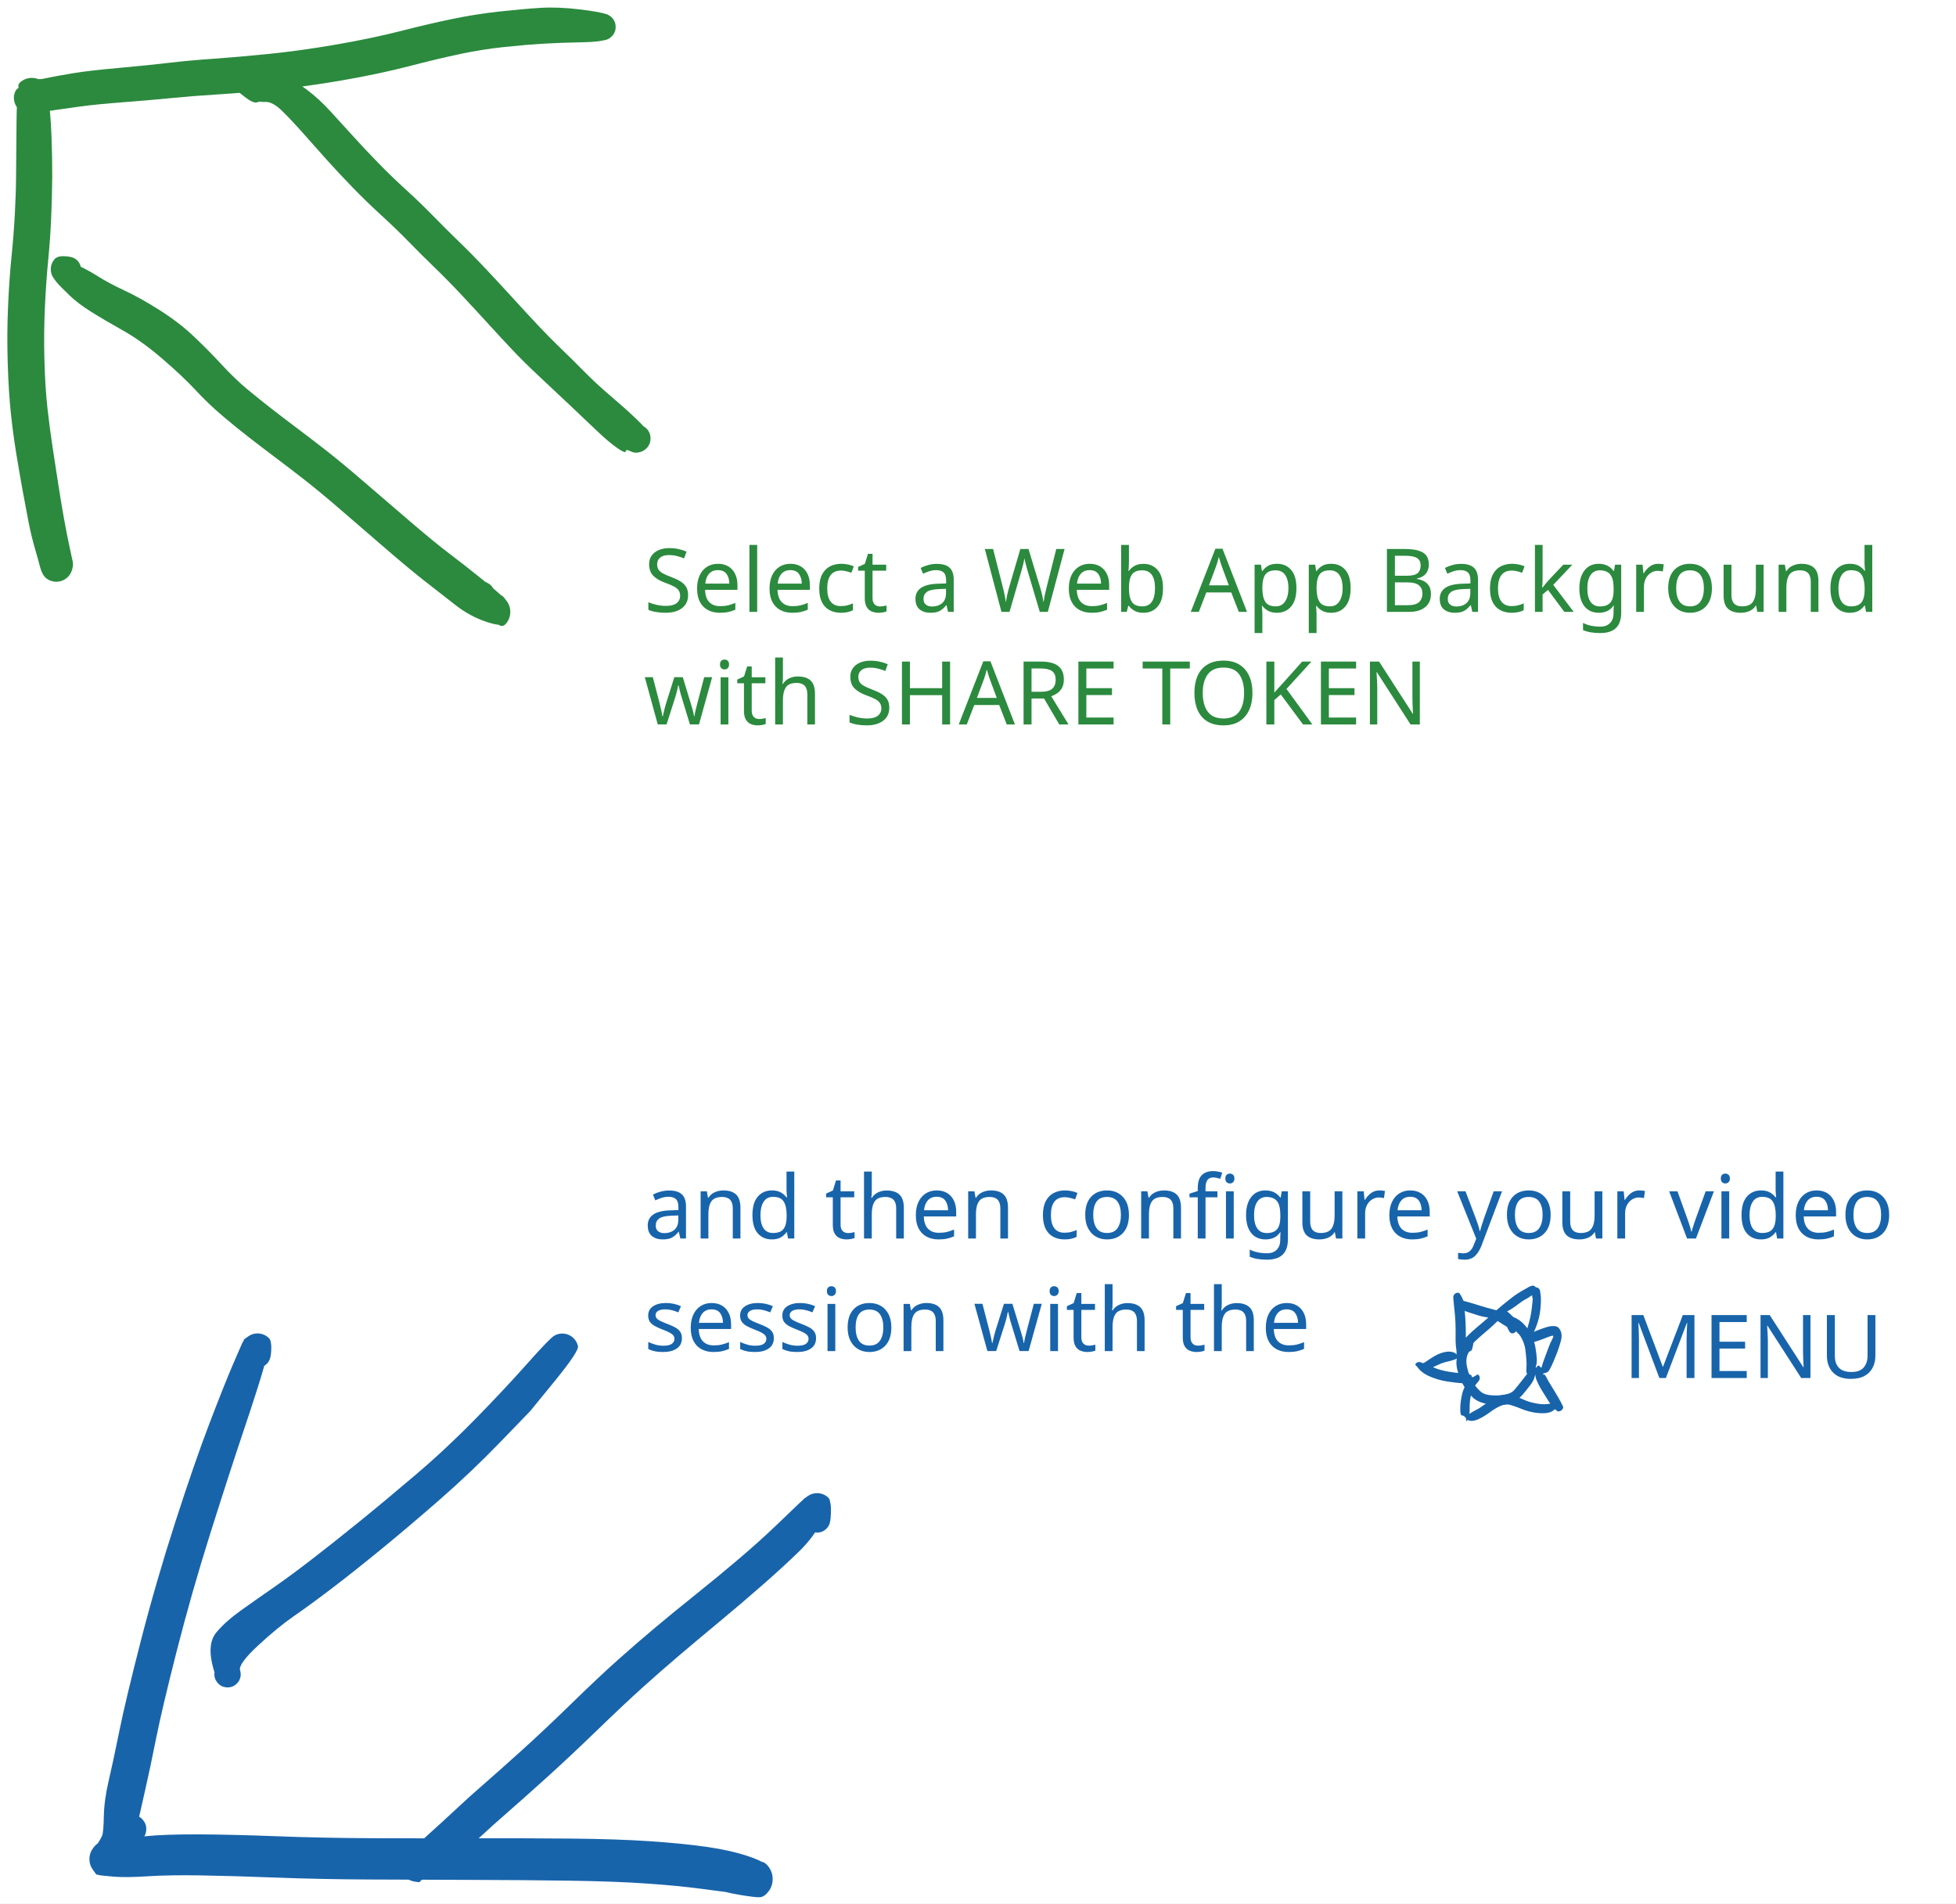
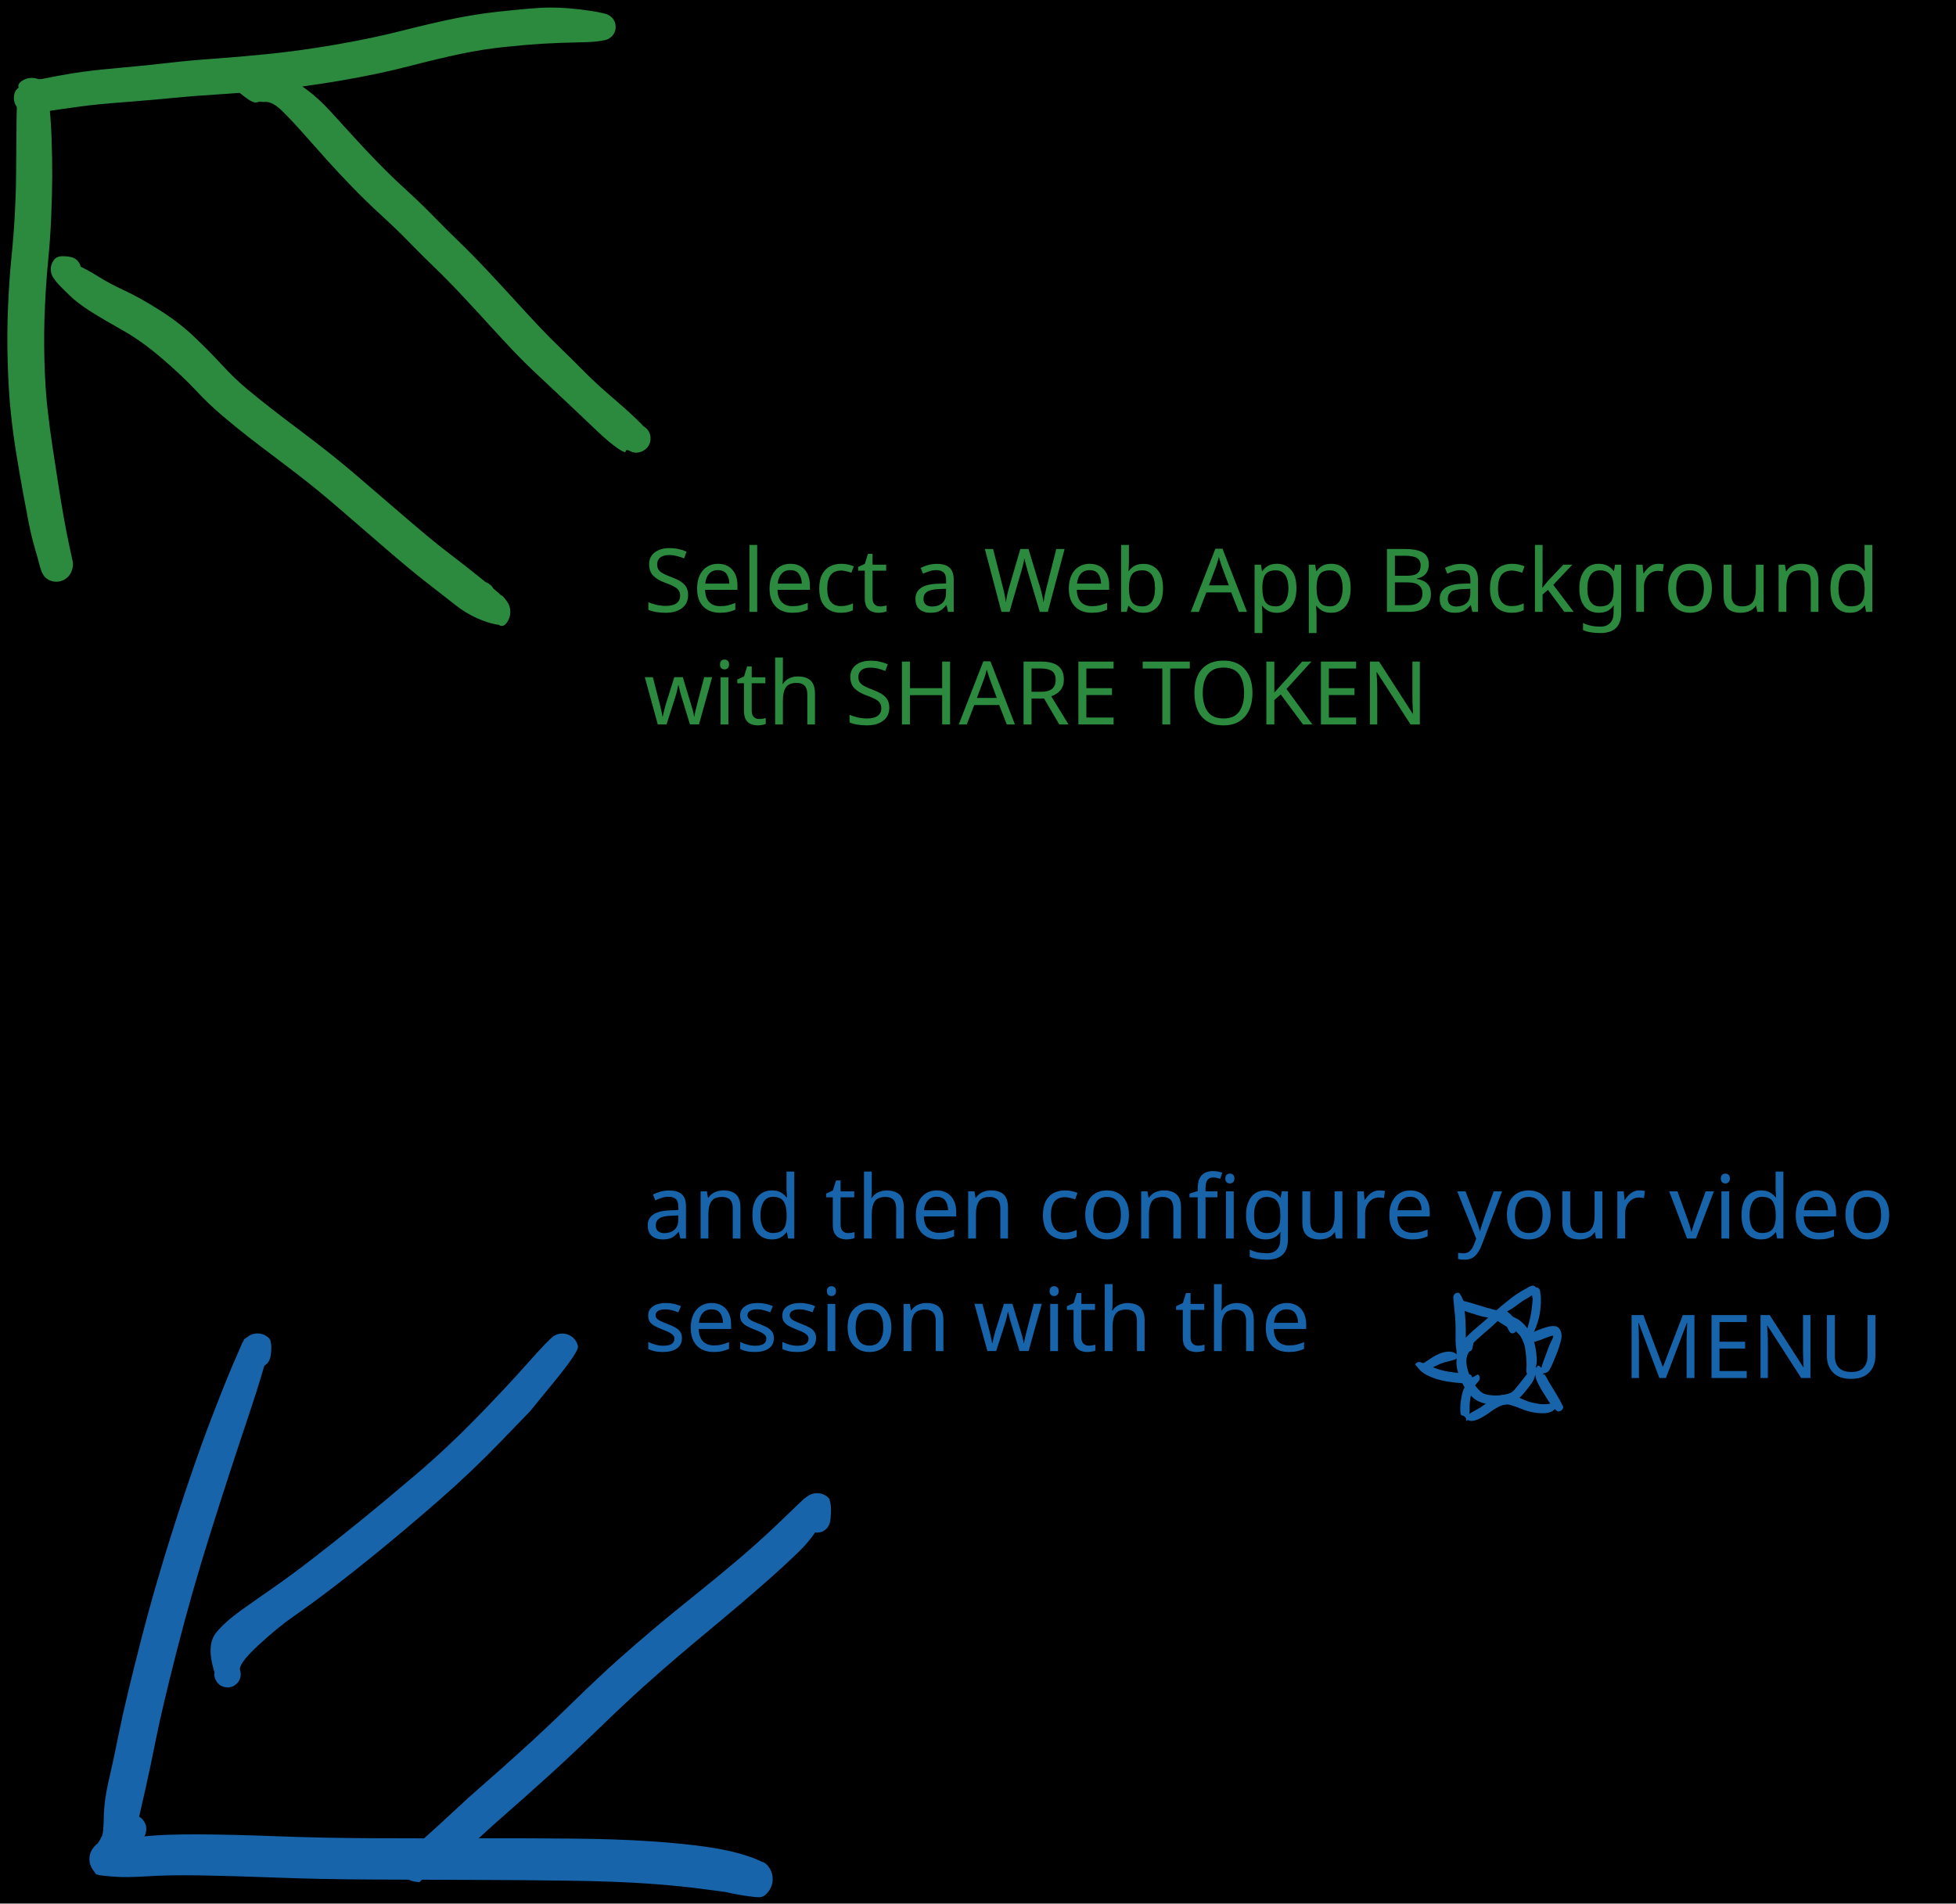
<svg xmlns="http://www.w3.org/2000/svg" version="1.1" viewBox="0 0 799 777.722" width="799" height="777.722">
  <defs>
    <style>
      @font-face {
        font-family: "Virgil";
        src: url("https://excalidraw.com/Virgil.woff2");
      }
      @font-face {
        font-family: "Cascadia";
        src: url("https://excalidraw.com/Cascadia.woff2");
      }
    </style>
  </defs>
-   <rect x="0" y="0" width="799" height="777.722" fill="#FFFFFF" />
+   <rect x="0" y="0" width="799" height="777.722" fill="#000000" />
  <g transform="translate(28 110) rotate(0 86 70)" stroke="none" fill="#2b8a3e">
    <path d="M -4.87 5.326 Q -4.87 5.326 -6.065 3.68 -7.261 2.034 -6.065 3.68 -4.87 5.326 -6.065 3.68 -7.261 2.034 -7.261 -4.440892098500626e-16 -7.261 -2.034 -6.065 -3.68 -4.87 -5.326 -3.529 -4.815 -2.188 -4.305 2.808 -2.047 7.804 0.21 12.122 2.959 16.44 5.708 22.778 8.655 29.116 11.601 37.136 16.671 45.155 21.741 51.207 27.489 57.259 33.237 62.593 39.012 67.927 44.787 72.897 48.93 77.868 53.074 82.965 57.03 88.062 60.986 93.505 65.07 98.949 69.154 105.323 74.133 111.697 79.112 120.305 86.537 128.914 93.961 139.258 102.826 149.601 111.69 155.33 116.007 161.058 120.324 169.347 126.999 177.635 133.674 179.052 135.64 180.468 137.607 180.458 140.03 180.449 142.453 179.016 144.408 177.584 146.363 176.031 145.458 174.478 144.554 170.799 142.786 167.12 141.019 169.013 142.926 170.905 144.833 167.186 141.365 163.467 137.896 162.551 135.053 161.635 132.21 163.397 129.798 165.159 127.386 168.146 127.394 171.133 127.401 172.882 129.822 174.632 132.243 173.702 135.082 172.771 137.92 169.928 138.836 167.085 139.752 164.673 137.99 162.261 136.228 162.269 133.241 162.276 130.254 164.697 128.504 167.118 126.755 169.957 127.685 172.795 128.615 173.699 130.891 174.603 133.167 175.54 133.124 176.476 133.081 177.056 133.377 177.635 133.674 179.052 135.64 180.468 137.607 180.458 140.03 180.449 142.453 179.016 144.408 177.584 146.363 170.719 144.072 163.853 141.781 158.044 137.193 152.236 132.605 146.126 127.896 140.017 123.187 129.589 114.187 119.16 105.187 110.864 98.02 102.568 90.852 96.29 85.959 90.012 81.066 84.488 76.922 78.964 72.777 73.716 68.712 68.468 64.647 62.717 59.752 56.965 54.857 51.895 49.388 46.825 43.919 38.406 36.655 29.987 29.391 22.255 25.046 14.523 20.701 9.121 17.314 3.72 13.926 0.197 10.485 -3.327 7.044 -4.098 6.185 -4.87 5.326 -6.065 3.68 -7.261 2.034 -7.261 4.440892098500626e-16 -7.261 -2.034 -6.065 -3.68 -4.87 -5.326 -2.435 -5.326 0 -5.326 1.565 -4.818 3.131 -4.309 4.098 -2.977 5.065 -1.646 5.065 3.3306690738754696e-16 5.065 1.646 4.098 2.977 3.131 4.309 -0.87 4.818 Z" />
  </g>
  <g transform="translate(104 37) rotate(0 78.5 71.5)" stroke="none" fill="#2b8a3e">
    <path d="M -7.296 0.015 Q -7.296 0.015 -6.987 -1.935 -6.679 -3.886 -6.987 -1.935 -7.296 0.015 -6.987 -1.935 -6.679 -3.886 -5.282 -5.282 -3.886 -6.679 -1.935 -6.987 0.015 -7.296 1.16 -7.37 2.305 -7.443 6.442 -7.294 10.58 -7.145 13.797 -5.359 17.014 -3.573 21.588 -0.167 26.162 3.24 31.003 8.515 35.844 13.791 40.383 18.804 44.922 23.817 50.454 29.505 55.987 35.194 61.904 40.581 67.821 45.967 73.146 51.428 78.471 56.889 83.669 61.904 88.866 66.918 95.072 73.531 101.277 80.143 106.329 85.699 111.381 91.255 115.982 96.139 120.584 101.023 125.18 105.445 129.775 109.867 134.679 114.84 139.583 119.812 145.675 124.995 151.767 130.179 155.981 134.229 160.195 138.278 161.27 140.197 162.345 142.116 159.224 138.912 156.102 135.707 158.678 137.071 161.254 138.435 161.665 141.32 162.076 144.206 159.983 146.235 157.89 148.263 155.019 147.762 152.148 147.262 150.865 144.644 149.582 142.027 150.946 139.451 152.31 136.875 155.195 136.464 158.081 136.053 160.11 138.146 162.138 140.239 161.637 143.11 161.137 145.981 158.519 147.264 155.902 148.546 153.766 147.461 151.631 146.375 151.606 147.399 151.582 148.422 148.22 146.1 144.859 143.779 140.338 139.497 135.818 135.216 128.812 128.576 121.805 121.937 115.935 116.467 110.065 110.996 105.349 106.001 100.633 101.005 95.626 95.504 90.618 90.004 84.762 83.741 78.906 77.477 73.443 72.21 67.981 66.942 63.026 61.839 58.071 56.736 51.836 51.032 45.601 45.327 39.889 39.427 34.177 33.528 29.564 28.39 24.951 23.253 20.087 17.738 15.223 12.223 11.273 8.35 7.322 4.478 4.344 4.64 1.366 4.803 -2.056 3.089 -5.477 1.375 -6.387 0.695 -7.296 0.015 -6.987 -1.935 -6.679 -3.886 -5.282 -5.282 -3.886 -6.679 -1.935 -6.987 0.015 -7.296 1.836 -5.476 3.656 -3.656 4.381 -2.232 5.107 -0.809 4.857 0.769 4.607 2.347 3.477 3.477 2.347 4.607 0.769 4.857 -0.809 5.107 -4.053 2.561 Z" />
  </g>
  <g transform="translate(23 231) rotate(0 -6.5 -96.5)" stroke="none" fill="#2b8a3e">
    <path d="M -7.627 -3.043 Q -7.627 -3.043 -8.961 -7.72 -10.296 -12.396 -8.961 -7.72 -7.627 -3.043 -8.961 -7.72 -10.296 -12.396 -11.361 -17.849 -12.427 -23.302 -13.636 -29.931 -14.846 -36.559 -16.239 -44.97 -17.631 -53.381 -18.564 -62.181 -19.497 -70.981 -19.855 -82.891 -20.213 -94.802 -19.698 -106.129 -19.183 -117.457 -18.31 -125.999 -17.438 -134.542 -16.964 -143.046 -16.491 -151.549 -16.432 -159.121 -16.372 -166.692 -16.242 -181.566 -16.111 -196.44 -14.223 -197.812 -12.334 -199.184 -10 -199.184 -7.666 -199.184 -5.778 -197.812 -3.889 -196.44 -7.748 -196.961 -11.608 -197.482 -8.871 -198.371 -6.134 -199.261 -3.805 -197.569 -1.477 -195.878 -1.477 -193 -1.477 -190.122 -3.805 -188.43 -6.134 -186.739 -8.871 -187.628 -11.608 -188.517 -12.497 -191.254 -13.386 -193.991 -11.695 -196.32 -10.003 -198.648 -7.125 -198.648 -4.247 -198.648 -2.556 -196.32 -0.864 -193.991 -1.754 -191.254 -2.643 -188.517 -8.504 -190.98 -14.364 -193.443 -15.238 -194.941 -16.111 -196.44 -14.223 -197.812 -12.334 -199.184 -10 -199.184 -7.666 -199.184 -5.778 -197.812 -3.889 -196.44 -3.088 -190.014 -2.286 -183.588 -1.959 -175.134 -1.631 -166.679 -1.667 -158.814 -1.704 -150.949 -2.104 -141.911 -2.504 -132.872 -3.316 -124.691 -4.128 -116.51 -4.641 -105.82 -5.155 -95.13 -4.855 -83.884 -4.554 -72.639 -3.613 -64.196 -2.672 -55.753 -1.461 -47.887 -0.25 -40.02 0.813 -33.108 1.876 -26.195 3.101 -19.336 4.326 -12.477 5.377 -7.717 6.428 -2.958 6.728 -1.458 7.027 0.043 6.344 2.104 5.66 4.165 3.896 5.431 2.131 6.697 -0.04 6.683 -2.212 6.67 -3.961 5.383 -5.71 4.096 -6.669 0.527 Z" />
  </g>
  <g transform="translate(12 40) rotate(0 117 -15)" stroke="none" fill="#2b8a3e">
    <path d="M 4.846 -7.671 Q 4.846 -7.671 8.39 -8.386 11.934 -9.1 8.39 -8.386 4.846 -7.671 8.39 -8.386 11.934 -9.1 18.059 -10.115 24.185 -11.13 36.435 -12.237 48.685 -13.343 56.791 -14.309 64.897 -15.275 75.055 -15.986 85.213 -16.697 98.05 -17.996 110.887 -19.296 125.476 -21.826 140.065 -24.355 151.741 -27.335 163.416 -30.315 172.851 -32.268 182.287 -34.221 191.875 -35.275 201.463 -36.329 208.605 -36.783 215.747 -37.236 224.653 -36.18 233.558 -35.124 236.127 -34.04 238.695 -32.957 239.327 -30.242 239.96 -27.528 238.136 -25.42 236.312 -23.313 233.535 -23.55 230.758 -23.786 229.317 -26.172 227.876 -28.558 228.96 -31.127 230.043 -33.695 232.758 -34.327 235.472 -34.96 237.58 -33.136 239.687 -31.312 239.45 -28.535 239.214 -25.758 236.828 -24.317 234.442 -22.876 225.623 -22.723 216.805 -22.569 209.823 -22.144 202.842 -21.719 194.013 -20.799 185.184 -19.879 176.199 -17.99 167.214 -16.101 154.99 -12.93 142.766 -9.759 127.555 -7.135 112.344 -4.512 99.221 -3.248 86.098 -1.984 76.315 -1.382 66.531 -0.78 58.401 0.032 50.27 0.845 38.684 1.739 27.098 2.633 20.665 3.525 14.232 4.416 10.753 4.919 7.274 5.422 4.244 5.984 1.214 6.547 -0.826 6.278 -2.866 6.01 -4.358 4.594 -5.851 3.178 -6.226 1.155 -6.602 -0.868 -5.716 -2.726 -4.83 -4.583 0.008 -6.127 Z" />
  </g>
  <g transform="translate(263 218) rotate(0 263 46)">
    <text x="0" y="32" font-family="Virgil, Segoe UI Emoji" font-size="36px" fill="#2b8a3e" text-anchor="start" style="white-space: pre;" direction="ltr">Select a Web App Background</text>
    <text x="0" y="78" font-family="Virgil, Segoe UI Emoji" font-size="36px" fill="#2b8a3e" text-anchor="start" style="white-space: pre;" direction="ltr"> with SHARE TOKEN</text>
  </g>
  <g transform="translate(229.6873 551.3958) rotate(0 -69.38776 66.32653)" stroke="none" fill="#1864ab">
    <path d="M -13.139 25.165 Q -13.139 25.165 -25.202 37.65 -37.266 50.135 -25.202 37.65 -13.139 25.165 -25.202 37.65 -37.266 50.135 -50.169 61.389 -63.073 72.643 -74.074 81.647 -85.076 90.651 -93.903 97.381 -102.731 104.11 -109.505 108.8 -116.28 113.489 -124.351 120.978 -132.423 128.466 -131.62 131.074 -130.817 133.682 -132.456 135.864 -134.094 138.047 -136.822 138.004 -139.551 137.961 -141.12 135.729 -142.689 133.496 -141.806 130.915 -140.922 128.333 -138.314 127.53 -135.706 126.728 -133.523 128.366 -131.341 130.004 -131.384 132.733 -131.426 135.461 -133.659 137.03 -135.891 138.6 -138.473 137.716 -141.055 136.832 -143.013 128.375 -144.97 119.917 -141.234 115.459 -137.498 111 -130.92 106.319 -124.342 101.638 -117.842 97.135 -111.342 92.632 -102.751 86.024 -94.16 79.417 -83.224 70.556 -72.288 61.695 -59.761 51.023 -47.234 40.352 -35.344 28.185 -23.454 16.018 -14.306 5.722 -5.158 -4.574 -3.321 -5.653 -1.484 -6.732 0.636 -6.526 2.756 -6.319 4.35 -4.905 5.944 -3.492 6.403 -1.412 6.861 0.669 -3.139 12.917 Z" />
  </g>
  <g transform="translate(333.769 620.7836) rotate(0 -81.63265 68.36735)" stroke="none" fill="#1864ab">
    <path d="M -5.665 -8.197 Q -5.665 -8.197 -3.914 -9.468 -2.164 -10.74 -3.914 -9.468 -5.665 -8.197 -3.914 -9.468 -2.164 -10.74 4.440892098500626e-16 -10.74 2.164 -10.74 3.914 -9.468 5.665 -8.197 5.133 -6.613 4.602 -5.029 1.609 1.129 -1.384 7.286 -7.586 13.307 -13.788 19.327 -22.309 26.794 -30.83 34.261 -40.173 42.018 -49.516 49.775 -56.641 55.837 -63.766 61.899 -71.274 68.653 -78.782 75.407 -89.873 86.147 -100.965 96.888 -110.591 105.579 -120.218 114.27 -126.417 119.665 -132.616 125.06 -137.63 129.73 -142.643 134.4 -152.39 141.38 -162.137 148.359 -164.461 147.971 -166.786 147.582 -168.438 145.901 -170.09 144.221 -170.439 141.89 -170.788 139.559 -169.877 138.54 -168.965 137.52 -166.472 134.697 -163.979 131.874 -161.023 130.939 -158.068 130.003 -155.574 131.844 -153.081 133.685 -153.104 136.785 -153.128 139.885 -155.649 141.688 -158.171 143.49 -161.112 142.51 -164.052 141.53 -164.988 138.574 -165.923 135.619 -164.082 133.125 -162.241 130.632 -159.141 130.655 -156.042 130.679 -154.239 133.2 -152.436 135.722 -153.416 138.663 -154.397 141.603 -158.379 144.713 -162.361 147.822 -162.249 148.091 -162.137 148.359 -164.461 147.971 -166.786 147.582 -168.438 145.901 -170.09 144.221 -170.439 141.89 -170.788 139.559 -161.396 131.091 -152.005 122.623 -147.144 118.06 -142.284 113.496 -136.242 108.241 -130.2 102.987 -120.837 94.54 -111.474 86.093 -100.12 75.027 -88.765 63.96 -81.149 57.186 -73.532 50.413 -66.247 44.295 -58.962 38.177 -49.626 30.696 -40.291 23.215 -31.99 16.154 -23.688 9.093 -16.444 2.184 -9.2 -4.725 -7.432 -6.461 -5.665 -8.197 -3.914 -9.468 -2.164 -10.74 -4.440892098500626e-16 -10.74 2.164 -10.74 3.914 -9.468 5.665 -8.197 5.665 -4.098 5.665 0 5.124 1.665 4.583 3.33 3.167 4.359 1.751 5.388 -3.3306690738754696e-16 5.388 -1.751 5.388 -3.167 4.359 -4.583 3.33 -5.124 -2.433 Z" />
  </g>
  <g transform="translate(105.1975 553.4367) rotate(0 -29.59184 101.0204)" stroke="none" fill="#1864ab">
    <path d="M -5.622 -6.125 Q -5.622 -6.125 -3.884 -7.387 -2.147 -8.649 -3.884 -7.387 -5.622 -6.125 -3.884 -7.387 -2.147 -8.649 4.440892098500626e-16 -8.649 2.147 -8.649 3.884 -7.387 5.622 -6.125 5.317 -4.769 5.012 -3.414 2.709 4.771 0.406 12.956 -5.693 31.103 -11.792 49.251 -19.38 73.342 -26.969 97.434 -32.996 121.074 -39.023 144.714 -41.502 157.142 -43.981 169.569 -45.824 177.604 -47.667 185.638 -49.319 193.062 -50.971 200.486 -57.228 205.57 -63.485 210.654 -65.006 208.762 -66.527 206.87 -66.645 204.446 -66.764 202.022 -65.434 199.991 -64.105 197.96 -64.215 198.725 -64.326 199.489 -61.072 196.687 -57.818 193.886 -56.47 191.241 -55.123 188.596 -52.191 188.132 -49.259 187.667 -47.16 189.766 -45.061 191.865 -45.526 194.797 -45.99 197.729 -48.635 199.076 -51.28 200.424 -53.924 199.076 -56.569 197.729 -57.033 194.797 -57.498 191.865 -55.399 189.766 -53.3 187.667 -50.368 188.132 -47.436 188.596 -46.089 191.241 -44.741 193.886 -52.34 201.449 -59.939 209.012 -61.712 209.833 -63.485 210.654 -65.006 208.762 -66.527 206.87 -66.645 204.446 -66.764 202.022 -65.434 199.991 -64.105 197.96 -63.512 196.65 -62.919 195.34 -62.783 188.672 -62.648 182.003 -60.841 174.299 -59.034 166.594 -56.466 153.889 -53.899 141.184 -47.686 117.023 -41.474 92.862 -33.582 68.399 -25.69 43.935 -19.597 28.008 -13.505 12.081 -10.209 4.416 -6.913 -3.249 -6.267 -4.687 -5.622 -6.125 -3.884 -7.387 -2.147 -8.649 -4.440892098500626e-16 -8.649 2.147 -8.649 3.884 -7.387 5.622 -6.125 5.622 -3.062 5.622 0 5.085 1.652 4.548 3.304 3.143 4.325 1.737 5.346 -3.3306690738754696e-16 5.346 -1.737 5.346 -3.143 4.325 -4.548 3.304 -5.085 -1.41 Z" />
  </g>
  <g transform="translate(52.13631 759.5591) rotate(0 123.4694 3.061224)" stroke="none" fill="#1864ab">
    <path d="M -12.767 6.337 Q -12.767 6.337 -14.19 4.379 -15.613 2.421 -14.19 4.379 -12.767 6.337 -14.19 4.379 -15.613 2.421 -15.613 -4.440892098500626e-16 -15.613 -2.421 -14.19 -4.379 -12.767 -6.337 -11.745 -6.542 -10.723 -6.747 -5.938 -7.619 -1.152 -8.491 7.066 -9.322 15.284 -10.153 28.915 -10.097 42.546 -10.041 60.898 -9.333 79.249 -8.626 99.507 -8.536 119.764 -8.446 140.868 -8.499 161.972 -8.553 180.993 -8.381 200.015 -8.21 213.555 -7.285 227.095 -6.36 236.696 -4.972 246.297 -3.584 253.388 -1.213 260.48 1.159 262.021 3.418 263.563 5.677 263.482 8.411 263.401 11.145 261.729 13.309 260.056 15.473 258.227 15.585 256.397 15.697 249.631 14.549 242.865 13.401 240.023 11.955 237.181 10.509 236.681 7.36 236.18 4.21 238.434 1.955 240.687 -0.301 243.837 0.196 246.987 0.693 248.436 3.534 249.885 6.374 248.439 9.216 246.993 12.058 243.843 12.558 240.694 13.059 238.438 10.805 236.182 8.551 236.68 5.402 237.177 2.252 240.017 0.803 242.858 -0.646 249.785 0.106 256.713 0.858 258.596 1.009 260.48 1.159 262.021 3.418 263.563 5.677 263.482 8.411 263.401 11.145 261.729 13.309 260.056 15.473 252.39 14.51 244.723 13.547 235.207 12.248 225.691 10.95 212.69 10.026 199.689 9.102 180.83 8.828 161.972 8.553 140.863 8.496 119.755 8.44 99.152 8.34 78.55 8.241 60.44 7.549 42.331 6.858 29.581 6.657 16.831 6.456 8.097 7.027 -0.638 7.598 -5.681 7.172 -10.723 6.747 -11.745 6.542 -12.767 6.337 -14.19 4.379 -15.613 2.421 -15.613 4.440892098500626e-16 -15.613 -2.421 -14.19 -4.379 -12.767 -6.337 -6.384 -6.337 0 -6.337 1.863 -5.732 3.725 -5.127 4.876 -3.543 6.027 -1.958 6.027 3.3306690738754696e-16 6.027 1.958 4.876 3.543 3.725 5.127 -4.521 5.732 Z" />
  </g>
  <g transform="translate(262.934 474.0203) rotate(0 260.5 46)">
    <text x="0" y="32" font-family="Virgil, Segoe UI Emoji" font-size="36px" fill="#1864ab" text-anchor="start" style="white-space: pre;" direction="ltr">and then configure your video</text>
    <text x="0" y="78" font-family="Virgil, Segoe UI Emoji" font-size="36px" fill="#1864ab" text-anchor="start" style="white-space: pre;" direction="ltr">session with the </text>
  </g>
  <g transform="translate(596.5059 552.8669) rotate(0 11.67513 2.030457)" stroke="none" fill="#1864ab">
    <path d="M -1.566 -0.88 Q -1.566 -0.88 -1.03 -1.963 -0.495 -3.046 -1.03 -1.963 -1.566 -0.88 -1.03 -1.963 -0.495 -3.046 0.797 -4.646 2.089 -6.247 3.455 -7.562 4.822 -8.878 6.486 -10.305 8.15 -11.732 9.474 -12.839 10.798 -13.947 12.11 -15.134 13.422 -16.321 15.023 -17.119 16.625 -17.918 17.631 -17.588 18.636 -17.258 18.247 -17.694 17.857 -18.131 19.112 -17.112 20.368 -16.093 21.33 -15.09 22.292 -14.088 22.196 -13.874 22.101 -13.66 23.465 -12.785 24.829 -11.91 26.095 -10.658 27.361 -9.405 28.028 -8.56 28.696 -7.714 28.375 -7.636 28.054 -7.559 28.703 -7.033 29.352 -6.507 28.986 -6.702 28.619 -6.897 29.017 -6.066 29.415 -5.235 28.125 -5.704 26.834 -6.174 28.18 -7.376 29.526 -8.578 31.634 -9.384 33.742 -10.19 35.391 -10.687 37.041 -11.183 38.613 -11.056 40.186 -10.929 40.975 -9.127 41.765 -7.326 41.039 -4.791 40.314 -2.256 39.644 -0.476 38.974 1.303 38.037 3.501 37.1 5.699 36.354 6.939 35.608 8.18 33.676 8.223 31.744 8.266 31.374 7.739 31.003 7.212 31.013 6.568 31.023 5.924 31.409 5.409 31.796 4.894 32.206 5.163 32.615 5.431 33.585 6.571 34.554 7.711 33.913 8.45 33.272 9.189 33.834 8.748 34.397 8.308 35.172 9.86 35.947 11.412 37.223 13.424 38.498 15.435 40.33 18.619 42.161 21.802 41.972 22.41 41.782 23.018 41.272 23.398 40.761 23.779 40.125 23.786 39.488 23.794 39.562 23.485 39.635 23.175 39.608 22.591 39.58 22.006 38.359 23.127 37.138 24.248 35.041 24.466 32.944 24.683 30.287 24.254 27.631 23.826 25.148 22.81 22.665 21.795 20.598 21.183 18.531 20.57 16.346 21.58 14.16 22.59 12.235 24.037 10.31 25.485 8.21 26.571 6.111 27.658 4.63 27.669 3.149 27.681 2.314 26.546 1.479 25.411 0.711 25.441 -0.058 25.471 -0.005 22.442 0.047 19.412 0.876 16.195 1.704 12.978 4.477 10.768 7.25 8.557 7.608 9.05 7.967 9.543 7.967 10.152 7.967 10.761 7.609 11.254 7.251 11.747 7.106 11.863 6.961 11.979 5.734 12.267 4.508 12.556 1.304 12.324 -1.899 12.092 -5.305 11.567 -8.711 11.043 -11.993 9.711 -15.274 8.379 -16.9 6.439 -18.526 4.499 -18.038 4.081 -17.55 3.663 -16.909 3.612 -16.268 3.561 -15.72 3.896 -15.172 4.231 -14.55 3.773 -13.928 3.314 -11.486 1.765 -9.044 0.216 -6.914 -0.329 -4.784 -0.875 -3.272 -0.497 -1.761 -0.118 -1.125 0.976 -0.489 2.071 -1.254 -0.024 -2.019 -2.119 -1.915 -7.403 -1.811 -12.686 -2.393 -17.735 -2.975 -22.784 -2.801 -23.367 -2.628 -23.95 -2.144 -24.319 -1.661 -24.689 -1.053 -24.704 -0.444 -24.719 -0.147 -24.25 0.15 -23.781 0.8 -22.479 1.45 -21.177 1.392 -21.301 1.333 -21.426 3.879 -20.686 6.424 -19.946 8.576 -19.256 10.729 -18.566 13.455 -17.882 16.181 -17.197 16.693 -16.677 17.204 -16.157 17.085 -15.438 16.965 -14.718 16.313 -14.392 15.66 -14.066 15.013 -14.402 14.366 -14.738 14.257 -15.459 14.148 -16.181 14.668 -16.693 15.188 -17.204 15.907 -17.085 16.627 -16.965 16.953 -16.313 17.279 -15.66 16.943 -15.013 16.607 -14.366 15.886 -14.257 15.164 -14.148 12.316 -14.465 9.467 -14.782 7.308 -15.456 5.15 -16.129 3.082 -16.8 1.014 -17.47 0.13 -18.52 -0.754 -19.57 -1.619 -20.849 -2.483 -22.128 -2.729 -22.456 -2.975 -22.784 -2.801 -23.367 -2.628 -23.95 -2.144 -24.319 -1.661 -24.689 -1.053 -24.704 -0.444 -24.719 0.443 -23.263 1.331 -21.808 1.809 -17.212 2.287 -12.617 2.264 -7.342 2.241 -2.067 1.413 -1.561 0.584 -1.056 0.036 0.423 -0.511 1.902 -2.061 2.504 -3.612 3.106 -5.458 3.494 -7.305 3.882 -9.381 4.903 -11.458 5.924 -13.412 6.649 -15.365 7.375 -16.668 6.332 -17.971 5.289 -18.249 4.894 -18.526 4.499 -18.038 4.081 -17.55 3.663 -16.909 3.612 -16.268 3.561 -15.72 3.896 -15.172 4.231 -14.271 4.523 -13.371 4.815 -10.712 5.913 -8.053 7.011 -4.754 7.549 -1.455 8.086 1.588 8.314 4.631 8.542 4.623 9.326 4.614 10.109 5.541 9.588 6.468 9.067 6.859 8.812 7.25 8.557 7.608 9.05 7.967 9.543 7.967 10.152 7.967 10.761 7.609 11.254 7.251 11.747 6.232 12.943 5.212 14.138 4.486 16.752 3.76 19.365 3.828 22.376 3.897 25.386 3.192 26.891 2.486 28.396 2.355 27.163 2.224 25.93 3.363 25.05 4.502 24.17 6.242 23.307 7.982 22.444 10.16 20.817 12.338 19.189 14.203 18.179 16.068 17.168 18.189 16.93 20.311 16.693 22.293 17.469 24.275 18.246 26.278 19.149 28.282 20.052 31.328 20.58 34.375 21.109 36.567 20.635 38.758 20.16 40.146 20.728 41.535 21.295 41.848 21.548 42.161 21.802 41.972 22.41 41.782 23.018 41.272 23.398 40.761 23.779 40.125 23.786 39.488 23.794 38.228 22.424 36.968 21.055 35.938 19.395 34.908 17.735 33.506 15.501 32.103 13.266 31.166 10.997 30.229 8.729 31.22 7.384 32.211 6.039 32.134 6.809 32.057 7.578 31.9 7.922 31.744 8.266 31.374 7.739 31.003 7.212 31.013 6.568 31.023 5.924 31.409 5.409 31.796 4.894 32.431 5.718 33.067 6.542 33.299 5.468 33.532 4.394 34.422 2.063 35.311 -0.268 35.985 -2.141 36.658 -4.013 37.541 -5.656 38.423 -7.298 37.573 -7.142 36.723 -6.987 34.912 -6.242 33.1 -5.497 31.239 -4.902 29.378 -4.307 29.698 -4.728 30.018 -5.149 29.262 -4.652 28.506 -4.156 27.49 -4.791 26.474 -5.426 26.746 -5.031 27.019 -4.636 26.069 -5.651 25.12 -6.665 23.568 -8.151 22.017 -9.636 21.098 -10.45 20.18 -11.264 19.081 -12.123 17.983 -12.983 17.126 -14.454 16.27 -15.924 16.592 -15.649 16.915 -15.373 17.154 -15.207 17.394 -15.041 16.559 -14.331 15.725 -13.621 14.449 -12.379 13.174 -11.137 11.866 -10.008 10.557 -8.879 8.987 -7.531 7.416 -6.183 6.072 -4.899 4.729 -3.615 3.869 -2.809 3.01 -2.003 2.474 -1.377 1.939 -0.751 1.846 -0.343 1.752 0.064 1.566 0.573 1.38 1.082 0.93 1.384 0.48 1.687 -0.061 1.667 -0.603 1.647 -1.029 1.312 -1.456 0.978 -1.511 0.049 Z" />
  </g>
  <g transform="translate(600.0592 550.8364) rotate(0 11.67513 9.898477)" stroke="none" fill="#1864ab">
    <path d="M -0.883 -2.557 Q -0.883 -2.557 -0.444 -2.866 -0.004 -3.175 -0.444 -2.866 -0.883 -2.557 -0.444 -2.866 -0.004 -3.175 0.533 -3.167 1.069 -3.159 1.499 -2.837 1.929 -2.515 1.854 -2.174 1.779 -1.834 1.352 -0.659 0.926 0.516 0.156 1.348 -0.614 2.179 -0.952 3.989 -1.29 5.798 -0.642 8.323 0.006 10.847 0.809 12.478 1.612 14.11 2.569 15.356 3.526 16.602 4.67 17.635 5.813 18.668 7.591 19.008 9.369 19.347 11.478 19.295 13.587 19.244 15.568 18.74 17.549 18.236 18.558 17.004 19.566 15.771 20.663 14.439 21.76 13.108 23.057 11.371 24.355 9.634 25.591 8.588 26.827 7.542 27.514 7.853 28.2 8.164 28.352 8.902 28.505 9.64 27.997 10.197 27.489 10.754 26.74 10.671 25.99 10.587 25.618 9.932 25.245 9.277 25.556 8.59 25.867 7.904 26.605 7.751 27.343 7.599 27.9 8.107 28.457 8.615 28.374 9.364 28.29 10.114 27.635 10.486 26.98 10.859 26.703 12.075 26.426 13.292 24.827 15.365 23.228 17.437 22.001 18.862 20.773 20.287 19.321 21.285 17.869 22.284 16.184 22.711 14.499 23.138 12.829 23.209 11.16 23.279 8.754 22.989 6.349 22.699 4.458 21.93 2.567 21.16 1.394 19.981 0.221 18.802 -0.877 17.317 -1.974 15.831 -2.831 14.05 -3.688 12.268 -4.416 10.063 -5.145 7.858 -5.134 5.777 -5.123 3.695 -4.078 1.55 -3.032 -0.596 -2.144 -1.468 -1.256 -2.341 -1.07 -2.449 -0.883 -2.557 -0.444 -2.866 -0.004 -3.175 0.533 -3.167 1.069 -3.159 1.499 -2.837 1.929 -2.515 1.667 -1.247 1.406 0.021 1.265 0.432 1.125 0.844 0.769 1.094 0.414 1.344 -0.02 1.337 -0.455 1.33 -0.802 1.07 -1.15 0.809 -1.016 -0.874 Z" />
  </g>
  <g transform="translate(617.8257 543.2222) rotate(0 1.522843 6.091371)" stroke="none" fill="#1864ab">
    <path d="M -2.256 -1.125 Q -2.256 -1.125 -4.228 -2.328 -6.201 -3.532 -4.228 -2.328 -2.256 -1.125 -4.228 -2.328 -6.201 -3.532 -6.547 -4.01 -6.894 -4.488 -6.893 -5.078 -6.893 -5.669 -6.545 -6.146 -6.198 -6.623 -5.348 -6.512 -4.499 -6.401 -1.403 -5.666 1.694 -4.931 3.787 -3.059 5.881 -1.187 7.363 1.557 8.846 4.3 9.332 7.054 9.817 9.807 9.936 11.897 10.055 13.988 9.358 15.647 8.661 17.306 8.322 17.925 7.982 18.544 7.281 18.633 6.581 18.722 6.097 18.207 5.613 17.693 5.745 16.999 5.877 16.305 6.516 16.004 7.154 15.703 7.773 16.043 8.392 16.383 8.481 17.083 8.57 17.784 8.056 18.267 7.542 18.751 6.848 18.619 6.154 18.488 5.853 17.849 5.552 17.21 5.693 15.793 5.833 14.377 5.681 12.332 5.528 10.287 5.266 8.19 5.004 6.092 3.947 3.953 2.891 1.814 1.451 0.342 0.012 -1.13 -2.41 -2.108 -4.832 -3.087 -5.517 -3.309 -6.201 -3.532 -6.547 -4.01 -6.894 -4.488 -6.893 -5.078 -6.893 -5.669 -6.545 -6.146 -6.198 -6.623 -4.226 -6.154 -2.255 -5.684 -0.666 -3.737 0.923 -1.789 1.256 -1.061 1.589 -0.332 1.535 0.167 1.481 0.666 1.144 1.037 0.807 1.409 0.316 1.512 -0.175 1.614 -0.633 1.409 -1.091 1.203 -1.673 0.039 Z" />
  </g>
  <g transform="translate(610.2115 538.1461) rotate(0 7.86802 -5.583756)" stroke="none" fill="#1864ab">
    <path d="M -1.03 -0.992 Q -1.03 -0.992 0.317 -2.184 1.665 -3.376 0.317 -2.184 -1.03 -0.992 0.317 -2.184 1.665 -3.376 3.523 -4.923 5.381 -6.469 7.409 -8.031 9.437 -9.592 12.449 -11.294 15.461 -12.997 16.025 -12.903 16.589 -12.809 16.99 -12.402 17.391 -11.994 17.476 -11.429 17.561 -10.864 17.176 -10.762 16.792 -10.66 16.483 -10.053 16.174 -9.446 15.501 -9.34 14.828 -9.233 14.347 -9.715 13.865 -10.196 13.972 -10.869 14.078 -11.542 14.685 -11.851 15.292 -12.16 15.899 -11.851 16.505 -11.542 16.612 -10.869 16.718 -10.196 16.237 -9.715 15.755 -9.233 15.083 -9.34 14.41 -9.446 14.101 -10.053 13.792 -10.66 14.627 -11.828 15.461 -12.997 16.025 -12.903 16.589 -12.809 16.99 -12.402 17.391 -11.994 17.476 -11.429 17.561 -10.864 16.154 -9.553 14.747 -8.243 13.195 -7.441 11.643 -6.638 9.678 -5.095 7.713 -3.551 5.3 -2.273 2.887 -0.994 2.423 -0.498 1.958 -0.001 1.772 0.574 1.585 1.15 1.096 1.506 0.606 1.862 0.001 1.863 -0.604 1.863 -1.094 1.508 -1.584 1.152 -1.307 0.08 Z" />
  </g>
  <g transform="translate(625.4399 527.4862) rotate(0 -0.5076142 9.898477)" stroke="none" fill="#1864ab">
    <path d="M 1.98 0.152 Q 1.98 0.152 1.746 0.72 1.512 1.287 1.746 0.72 1.98 0.152 1.746 0.72 1.512 1.287 0.99 1.609 0.467 1.93 -0.145 1.883 -0.757 1.836 -1.224 1.438 -1.692 1.041 -1.836 0.444 -1.98 -0.152 -1.746 -0.72 -1.512 -1.287 -0.99 -1.609 -0.467 -1.93 0.145 -1.883 0.757 -1.836 1.224 -1.438 1.692 -1.041 1.836 -0.444 Z" />
  </g>
  <g transform="translate(626.9628 529.5166) rotate(0 -0.7614213 7.106599)" stroke="none" fill="#1864ab">
    <path d="M -0.549 -3.25 Q -0.549 -3.25 -0.081 -3.439 0.387 -3.627 -0.081 -3.439 -0.549 -3.25 -0.081 -3.439 0.387 -3.627 0.876 -3.505 1.366 -3.383 1.69 -2.996 2.014 -2.609 2.099 -2.304 2.183 -1.998 2.4 -0.15 2.616 1.698 2.272 5.33 1.927 8.963 0.475 12.652 -0.978 16.34 -1.326 16.926 -1.674 17.511 -2.352 17.573 -3.03 17.636 -3.479 17.124 -3.928 16.612 -3.778 15.948 -3.628 15.284 -3.003 15.015 -2.377 14.746 -1.792 15.094 -1.206 15.442 -1.144 16.12 -1.081 16.798 -1.593 17.247 -2.105 17.696 -2.769 17.546 -3.433 17.396 -3.702 16.771 -3.971 16.145 -2.839 12.435 -1.706 8.726 -1.306 5.451 -0.905 2.176 -0.757 -0.062 -0.609 -2.299 -0.579 -2.775 -0.549 -3.25 -0.081 -3.439 0.387 -3.627 0.876 -3.505 1.366 -3.383 1.69 -2.996 2.014 -2.609 1.648 -1.145 1.281 0.32 1.065 0.666 0.848 1.012 0.47 1.165 0.091 1.318 -0.305 1.219 -0.701 1.12 -0.963 0.807 -1.225 0.494 -0.887 -1.378 Z" />
  </g>
  <g transform="translate(663 531) rotate(0 50.5 23)">
    <text x="0" y="32" font-family="Virgil, Segoe UI Emoji" font-size="36px" fill="#1864ab" text-anchor="start" style="white-space: pre;" direction="ltr">MENU</text>
  </g>
</svg>
